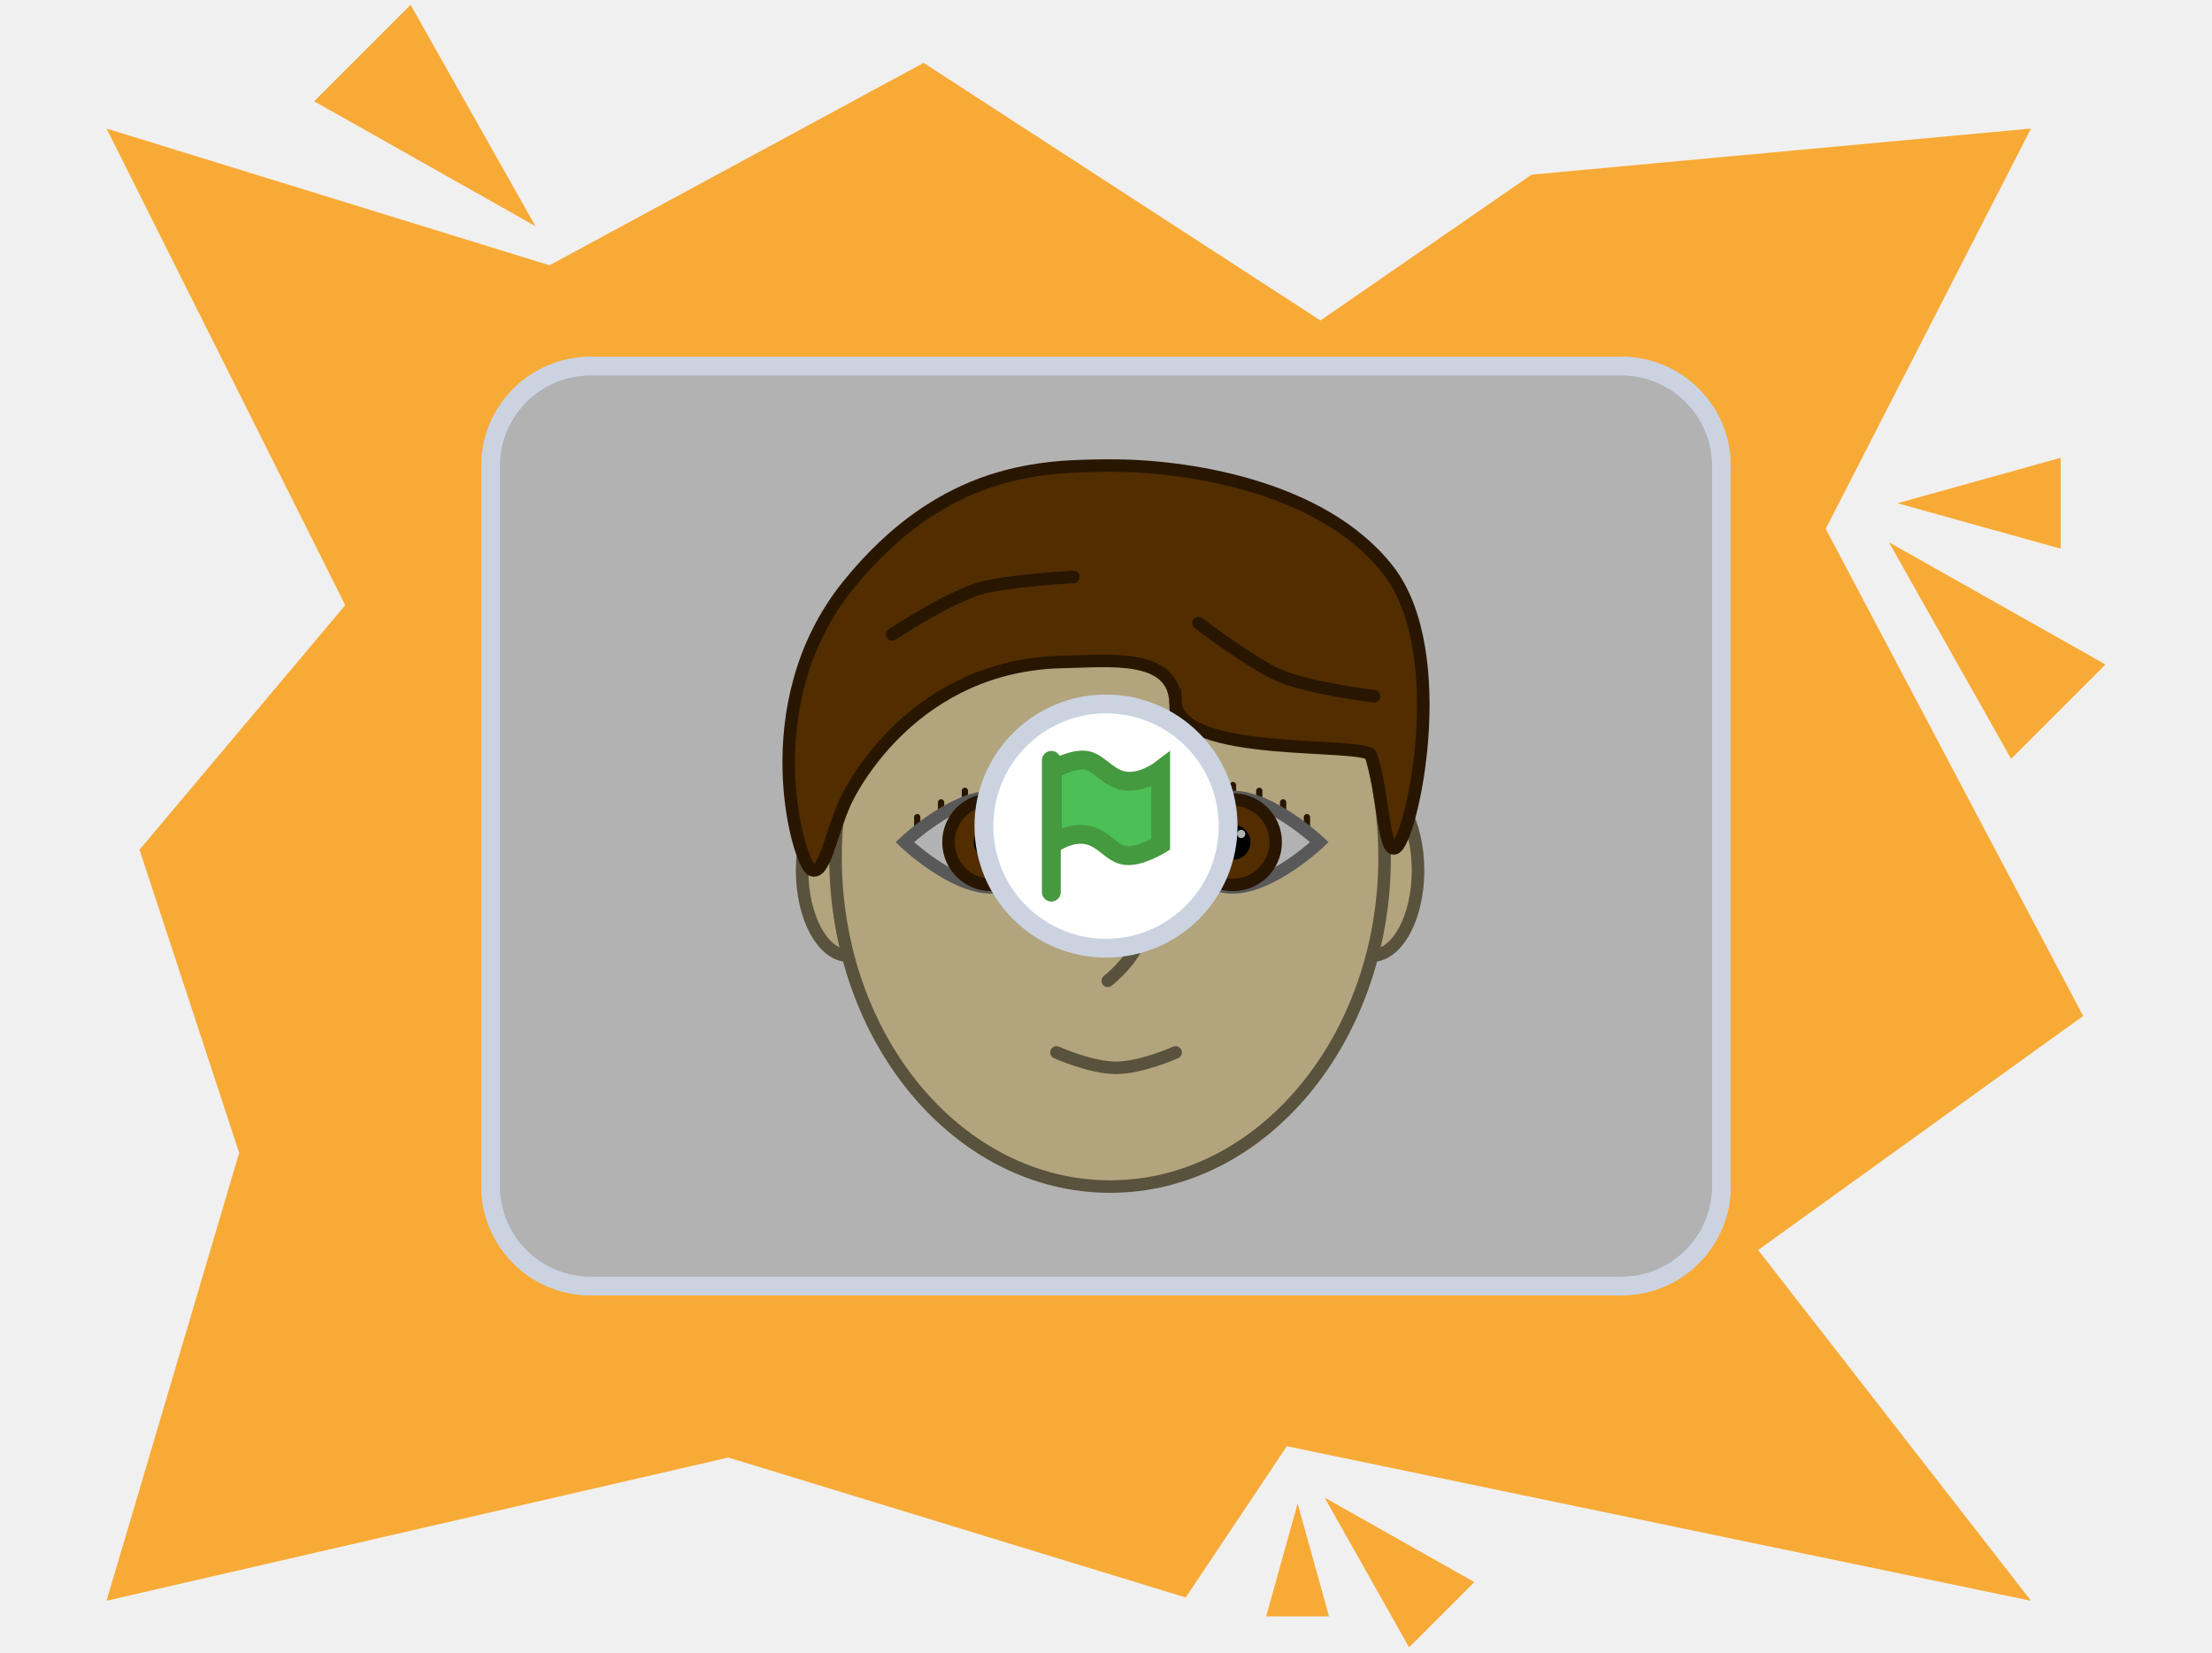
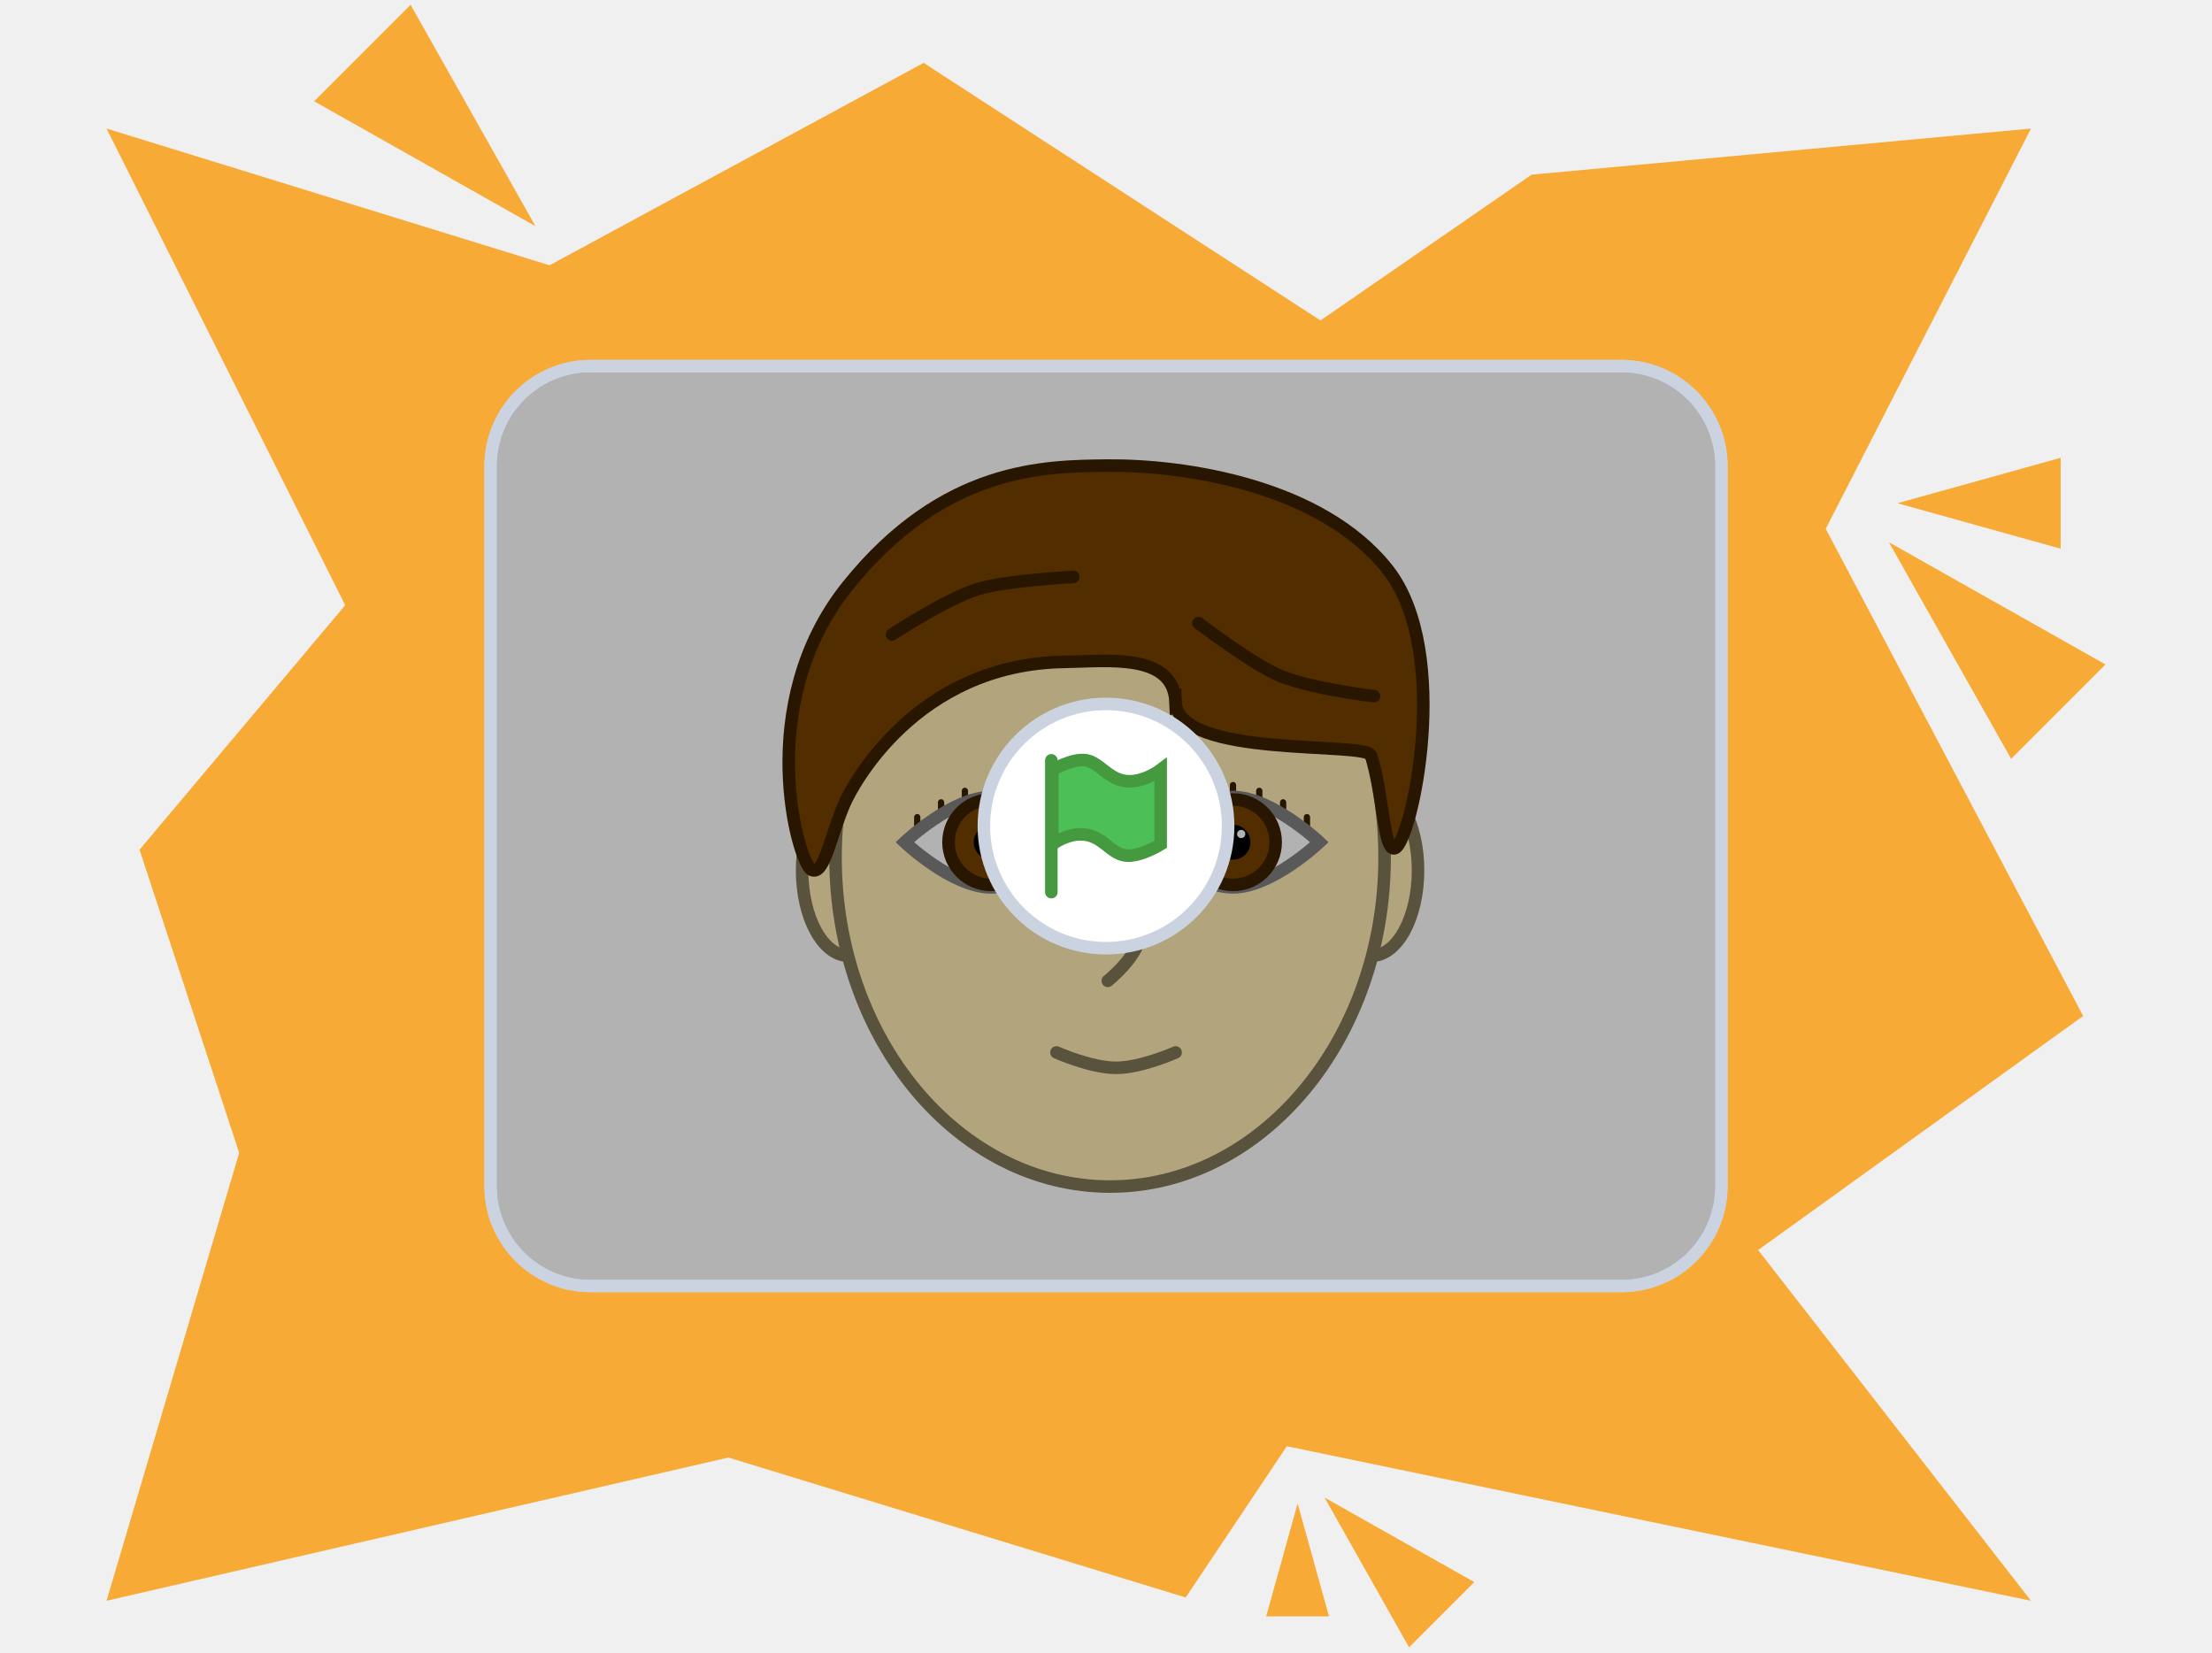
<svg xmlns="http://www.w3.org/2000/svg" width="705.706" height="527.027" viewBox="0,0,705.706,527.027">
  <g transform="translate(112.8529,83.5135)" mask="url(#mask-1)">
    <g data-paper-data="{&quot;isPaintingLayer&quot;:true}" fill-rule="nonzero" stroke-linejoin="miter" stroke-miterlimit="10" stroke-dasharray="" stroke-dashoffset="0" style="mix-blend-mode: normal">
      <path d="M-112.853,443.514v-527.027h705.706v527.027z" fill="#f8aa36" stroke="none" stroke-width="0" stroke-linecap="butt" />
-       <path d="M436.306,65.139v229.728c0,17.551 -14.27,31.827 -31.833,31.827h-328.953c-17.544,0 -31.827,-14.276 -31.827,-31.827v-229.734c0,-17.551 14.282,-31.827 31.827,-31.827h328.953c17.563,0 31.833,14.282 31.833,31.833z" fill="#ffffff" stroke="#cbd3e1" stroke-width="6" stroke-linecap="butt" />
+       <path d="M436.306,65.139v229.728c0,17.551 -14.27,31.827 -31.833,31.827h-328.953c-17.544,0 -31.827,-14.276 -31.827,-31.827v-229.734c0,-17.551 14.282,-31.827 31.827,-31.827h328.953c17.563,0 31.833,14.282 31.833,31.833z" fill="#ffffff" stroke="#cbd3e1" stroke-width="4" stroke-linecap="butt" />
      <g>
        <path d="M324.729,166.903c8.187,0 14.824,12.194 14.824,27.235c0,15.042 -6.637,27.235 -14.824,27.235c-8.187,0 -14.824,-12.194 -14.824,-27.235c0,-15.042 6.637,-27.235 14.824,-27.235z" fill="#ffebb1" stroke="#807658" stroke-width="4" stroke-linecap="butt" />
        <path d="M157.869,166.903c8.187,0 14.824,12.194 14.824,27.235c0,15.042 -6.637,27.235 -14.824,27.235c-8.187,0 -14.824,-12.194 -14.824,-27.235c0,-15.042 6.637,-27.235 14.824,-27.235z" fill="#ffebb1" stroke="#807658" stroke-width="4" stroke-linecap="butt" />
        <path d="M328.885,190.001c0,57.989 -39.214,104.998 -87.586,104.998c-48.372,0 -87.586,-47.009 -87.586,-104.998c0,-57.989 39.214,-104.998 87.586,-104.998c48.372,0 87.586,47.009 87.586,104.998z" fill="#ffebb1" stroke="#807658" stroke-width="4" stroke-linecap="butt" />
        <path d="M262.191,140.459c-0.703,-15.833 -21.871,-13.038 -35.547,-12.824c-47.602,0.743 -67.683,39.899 -69.877,44.758c-4.596,10.178 -6.582,23.606 -10.719,21.552c-4.173,-2.072 -19.015,-52.654 11.597,-90.653c30.612,-37.999 62.859,-38.09 82.865,-38.284c24.068,-0.233 68.082,6.114 89.368,33.149c20.835,26.463 7.621,86.734 2.336,88.892c-3.721,1.519 -3.784,-18.105 -7.668,-29.567c-1.553,-4.582 -61.55,1.103 -62.354,-17.024z" fill="#754100" stroke="#3b2000" stroke-width="4" stroke-linecap="butt" />
        <path d="M325.501,138.581c0,0 -20.106,-2.396 -30.128,-6.569c-8.339,-3.472 -25.887,-16.754 -25.887,-16.754" fill="none" stroke="#3b2000" stroke-width="4" stroke-linecap="round" />
        <path d="M171.747,118.875c0,0 16.9,-11.152 27.247,-14.437c8.609,-2.733 30.585,-3.922 30.585,-3.922" fill="none" stroke="#3b2000" stroke-width="4" stroke-linecap="round" />
        <path d="M240.58,197.912c0,0 10.486,8.351 10.486,15.728c0,7.377 -10.486,15.728 -10.486,15.728" fill="none" stroke="#807658" stroke-width="4" stroke-linecap="round" />
        <path d="M262.207,252.21c0,0 -10.978,4.915 -19.005,4.915c-8.027,0 -19.005,-4.915 -19.005,-4.915" fill="none" stroke="#807658" stroke-width="4" stroke-linecap="round" />
        <g fill="none" stroke="#3b2000" stroke-width="2" stroke-linecap="round">
          <path d="M203.371,170.86v-3.932" />
          <path d="M211.76,172.695v-3.932" />
-           <path d="M219.362,176.365v-3.932" />
-           <path d="M226.964,177.151v3.932" />
-           <path d="M194.983,172.695v-3.932" data-paper-data="{&quot;index&quot;:null}" />
+           <path d="M219.362,172.433v3.932" />
+           <path d="M226.964,181.083v-3.932" />
+           <path d="M194.983,168.763v3.932" data-paper-data="{&quot;index&quot;:null}" />
          <path d="M187.381,176.365v-3.932" data-paper-data="{&quot;index&quot;:null}" />
          <path d="M179.779,181.084v-3.932" data-paper-data="{&quot;index&quot;:null}" />
        </g>
        <g fill="none" stroke="#3b2000" stroke-width="2" stroke-linecap="round">
-           <path d="M280.515,170.86v-3.932" />
+           <path d="M280.515,166.928v3.932" />
          <path d="M288.903,168.763v3.932" />
          <path d="M296.505,176.365v-3.932" />
-           <path d="M304.107,181.083v-3.932" />
+           <path d="M304.107,177.151v3.932" />
          <path d="M272.126,168.763v3.932" data-paper-data="{&quot;index&quot;:null}" />
          <path d="M264.524,172.433v3.932" data-paper-data="{&quot;index&quot;:null}" />
          <path d="M256.922,181.084v-3.932" data-paper-data="{&quot;index&quot;:null}" />
        </g>
        <path d="M230.948,185.147c0,0 -15.217,14.418 -27.603,14.418c-12.386,0 -27.55,-14.418 -27.55,-14.418c0,0 15.163,-14.418 27.55,-14.418c12.386,0 27.603,14.418 27.603,14.418z" fill="#ffffff" stroke="#808080" stroke-width="4" stroke-linecap="butt" />
        <path d="M308.091,185.147c0,0 -15.217,14.418 -27.603,14.418c-12.386,0 -27.55,-14.418 -27.55,-14.418c0,0 15.163,-14.418 27.55,-14.418c12.386,0 27.603,14.418 27.603,14.418z" fill="#ffffff" stroke="#808080" stroke-width="4" stroke-linecap="butt" />
        <path d="M189.754,185.147c0,-7.52 6.096,-13.617 13.617,-13.617c7.52,0 13.617,6.096 13.617,13.617c0,7.52 -6.096,13.617 -13.617,13.617c-7.52,0 -13.617,-6.096 -13.617,-13.617z" fill="#754100" stroke="#3b2000" stroke-width="4" stroke-linecap="butt" />
        <path d="M197.801,185.147c0,-3.076 2.494,-5.57 5.57,-5.57c3.076,0 5.57,2.494 5.57,5.57c0,3.076 -2.494,5.57 -5.57,5.57c-3.076,0 -5.57,-2.494 -5.57,-5.57z" fill="#000000" stroke="#000000" stroke-width="0" stroke-linecap="butt" />
        <path d="M204.682,182.525c0,-0.724 0.587,-1.311 1.311,-1.311c0.724,0 1.311,0.587 1.311,1.311c0,0.724 -0.587,1.311 -1.311,1.311c-0.724,0 -1.311,-0.587 -1.311,-1.311z" fill="#ffffff" stroke="none" stroke-width="0.5" stroke-linecap="butt" />
        <path d="M266.898,185.147c0,-7.52 6.096,-13.617 13.617,-13.617c7.52,0 13.617,6.096 13.617,13.617c0,7.52 -6.096,13.617 -13.617,13.617c-7.52,0 -13.617,-6.096 -13.617,-13.617z" fill="#754100" stroke="#3b2000" stroke-width="4" stroke-linecap="butt" />
        <path d="M274.944,185.147c0,-3.076 2.494,-5.57 5.57,-5.57c3.076,0 5.57,2.494 5.57,5.57c0,3.076 -2.494,5.57 -5.57,5.57c-3.076,0 -5.57,-2.494 -5.57,-5.57z" fill="#000000" stroke="#000000" stroke-width="0" stroke-linecap="butt" />
        <path d="M281.825,182.525c0,-0.724 0.587,-1.311 1.311,-1.311c0.724,0 1.311,0.587 1.311,1.311c0,0.724 -0.587,1.311 -1.311,1.311c-0.724,0 -1.311,-0.587 -1.311,-1.311z" fill="#ffffff" stroke="none" stroke-width="0.5" stroke-linecap="butt" />
      </g>
-       <path d="M436.306,65.139v229.728c0,17.551 -14.27,31.827 -31.833,31.827h-328.953c-17.544,0 -31.827,-14.276 -31.827,-31.827v-229.734c0,-17.551 14.282,-31.827 31.827,-31.827h328.953c17.563,0 31.833,14.282 31.833,31.833z" fill-opacity="0.302" fill="#000000" stroke="#cbd3e1" stroke-width="6" stroke-linecap="butt" />
-       <path d="M201.041,180c0,-21.516 17.442,-38.959 38.959,-38.959c21.516,0 38.959,17.442 38.959,38.959c0,21.516 -17.442,38.959 -38.959,38.959c-21.516,0 -38.959,-17.442 -38.959,-38.959z" fill="#ffffff" stroke="#cbd3e1" stroke-width="6" stroke-linecap="butt" />
-       <path d="M222.561,159.025v42.05" fill="none" stroke="#45993e" stroke-width="6" stroke-linecap="round" />
-       <path d="M222.887,185.823v-23.763c0,0 6.386,-3.717 10.695,-3.057c4.309,0.659 6.975,5.902 12.614,6.625c5.639,0.723 11.243,-3.567 11.243,-3.567v23.763c0,0 -6.65,4.156 -11.243,3.567c-4.593,-0.589 -6.988,-5.763 -12.614,-6.625c-5.627,-0.861 -10.695,3.057 -10.695,3.057z" fill="#4cbf56" stroke="#45993e" stroke-width="6" stroke-linecap="butt" />
+       <path d="M436.306,65.139v229.728c0,17.551 -14.27,31.827 -31.833,31.827h-328.953c-17.544,0 -31.827,-14.276 -31.827,-31.827v-229.734c0,-17.551 14.282,-31.827 31.827,-31.827h328.953c17.563,0 31.833,14.282 31.833,31.833z" fill-opacity="0.302" fill="#000000" stroke="#cbd3e1" stroke-width="4" stroke-linecap="butt" />
+       <path d="M201.041,180c0,-21.516 17.442,-38.959 38.959,-38.959c21.516,0 38.959,17.442 38.959,38.959c0,21.516 -17.442,38.959 -38.959,38.959c-21.516,0 -38.959,-17.442 -38.959,-38.959z" fill="#ffffff" stroke="#cbd3e1" stroke-width="4" stroke-linecap="butt" />
+       <path d="M222.561,201.075v-42.05" fill="none" stroke="#45993e" stroke-width="4" stroke-linecap="round" />
+       <path d="M222.887,185.823v-23.763c0,0 6.386,-3.717 10.695,-3.057c4.309,0.659 6.975,5.902 12.614,6.625c5.639,0.723 11.243,-3.567 11.243,-3.567v23.763c0,0 -6.65,4.156 -11.243,3.567c-4.593,-0.589 -6.988,-5.763 -12.614,-6.625c-5.627,-0.861 -10.695,3.057 -10.695,3.057z" fill="#4cbf56" stroke="#45993e" stroke-width="4" stroke-linecap="butt" />
    </g>
  </g>
  <defs>
    <mask id="mask-1">
      <g>
        <g data-paper-data="{&quot;isPaintingLayer&quot;:true}" fill-rule="nonzero" stroke="none" stroke-width="0" stroke-linecap="butt" stroke-linejoin="miter" stroke-miterlimit="10" stroke-dasharray="" stroke-dashoffset="0" style="mix-blend-mode: normal">
          <path d="M-112.853,443.514v-527.027h705.706v527.027z" fill="none" />
          <path d="M-78.865,427.128l42.32,-142.891l-31.794,-96.696l65.625,-77.997l-76.151,-152.051l141.34,43.616l119.336,-64.563l126.615,82.167l67.358,-46.517l159.322,-14.703l-65.49,127.682l82.129,155.407l-103.697,74.664l87.057,111.88l-237.405,-49.298l-32.278,48.25l-145.902,-44.643z" fill="#ffffff" />
          <path d="M18.136,-81.977l39.847,70.613l-70.613,-39.847z" fill="#ffffff" />
          <path d="M291.105,432.097l10.025,-35.991l10.025,35.991z" data-paper-data="{&quot;index&quot;:null}" fill="#ffffff" />
          <path d="M336.687,441.977l-26.955,-47.768l47.768,26.955z" data-paper-data="{&quot;index&quot;:null}" fill="#ffffff" />
          <path d="M544.574,91.517l-52.056,-14.499l52.056,-14.499z" data-paper-data="{&quot;index&quot;:null}" fill="#ffffff" />
          <path d="M528.762,158.55l-38.987,-69.09l69.09,38.987z" data-paper-data="{&quot;index&quot;:null}" fill="#ffffff" />
        </g>
      </g>
    </mask>
  </defs>
</svg>
